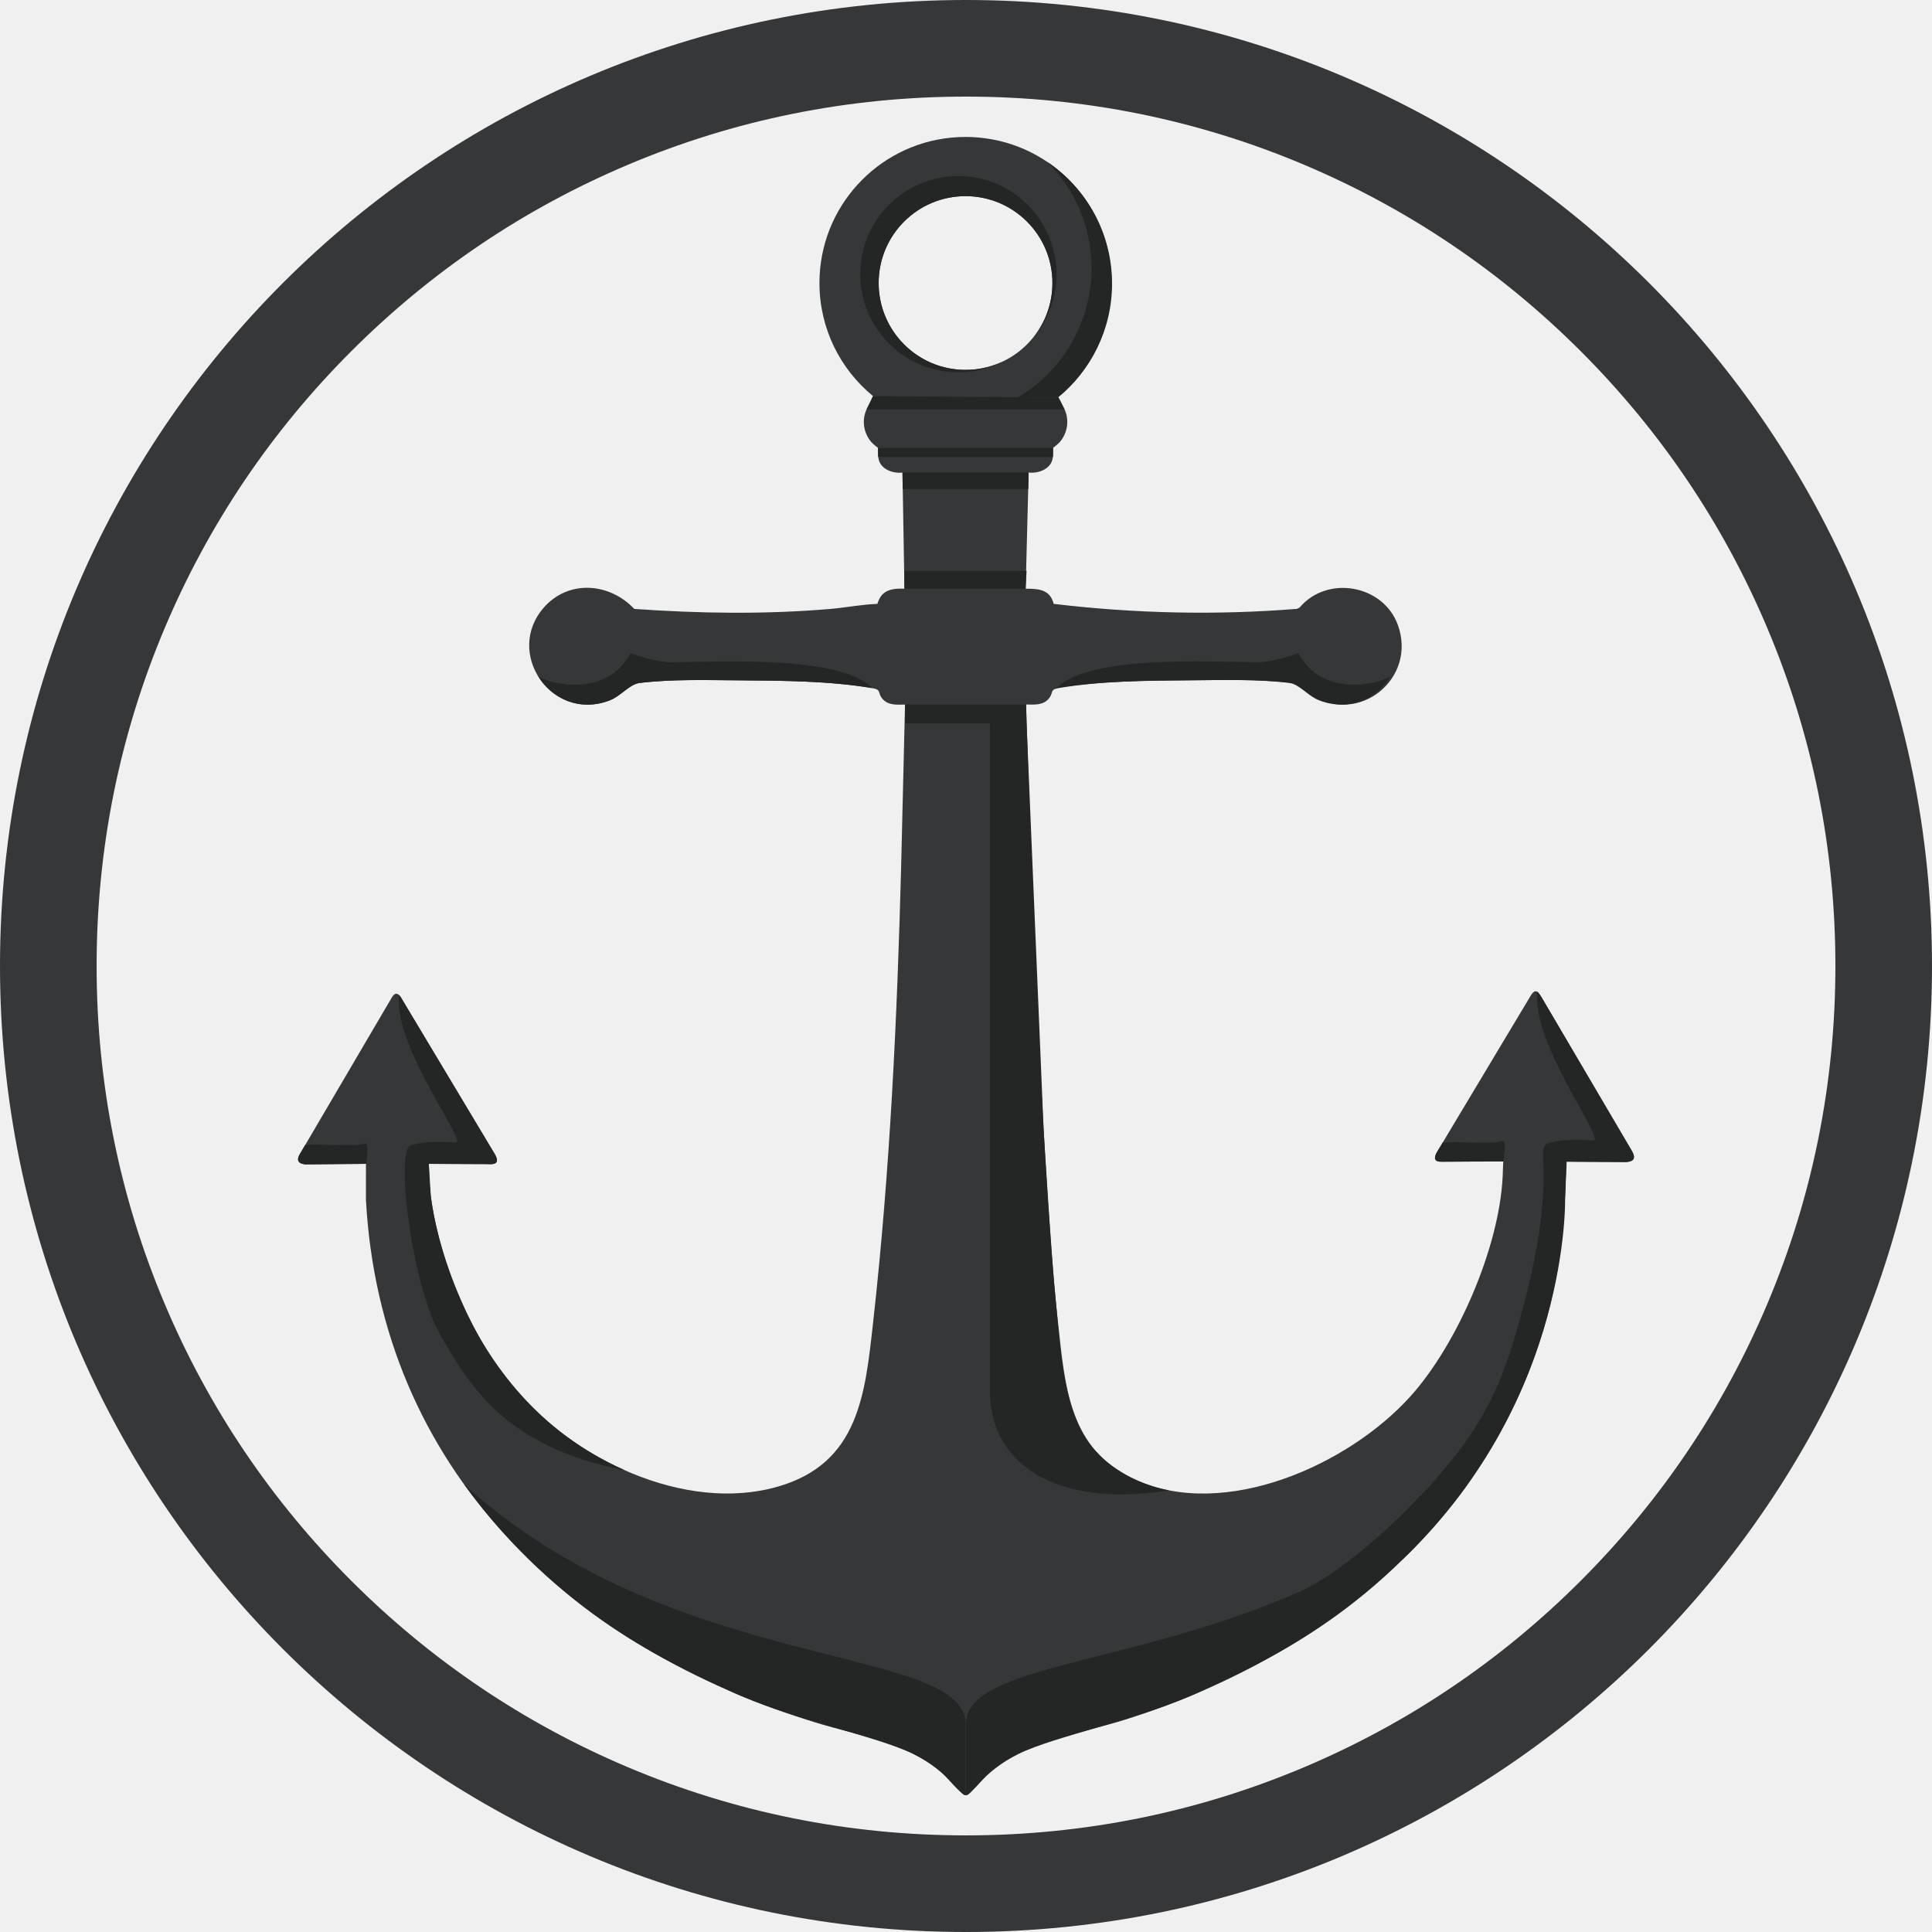
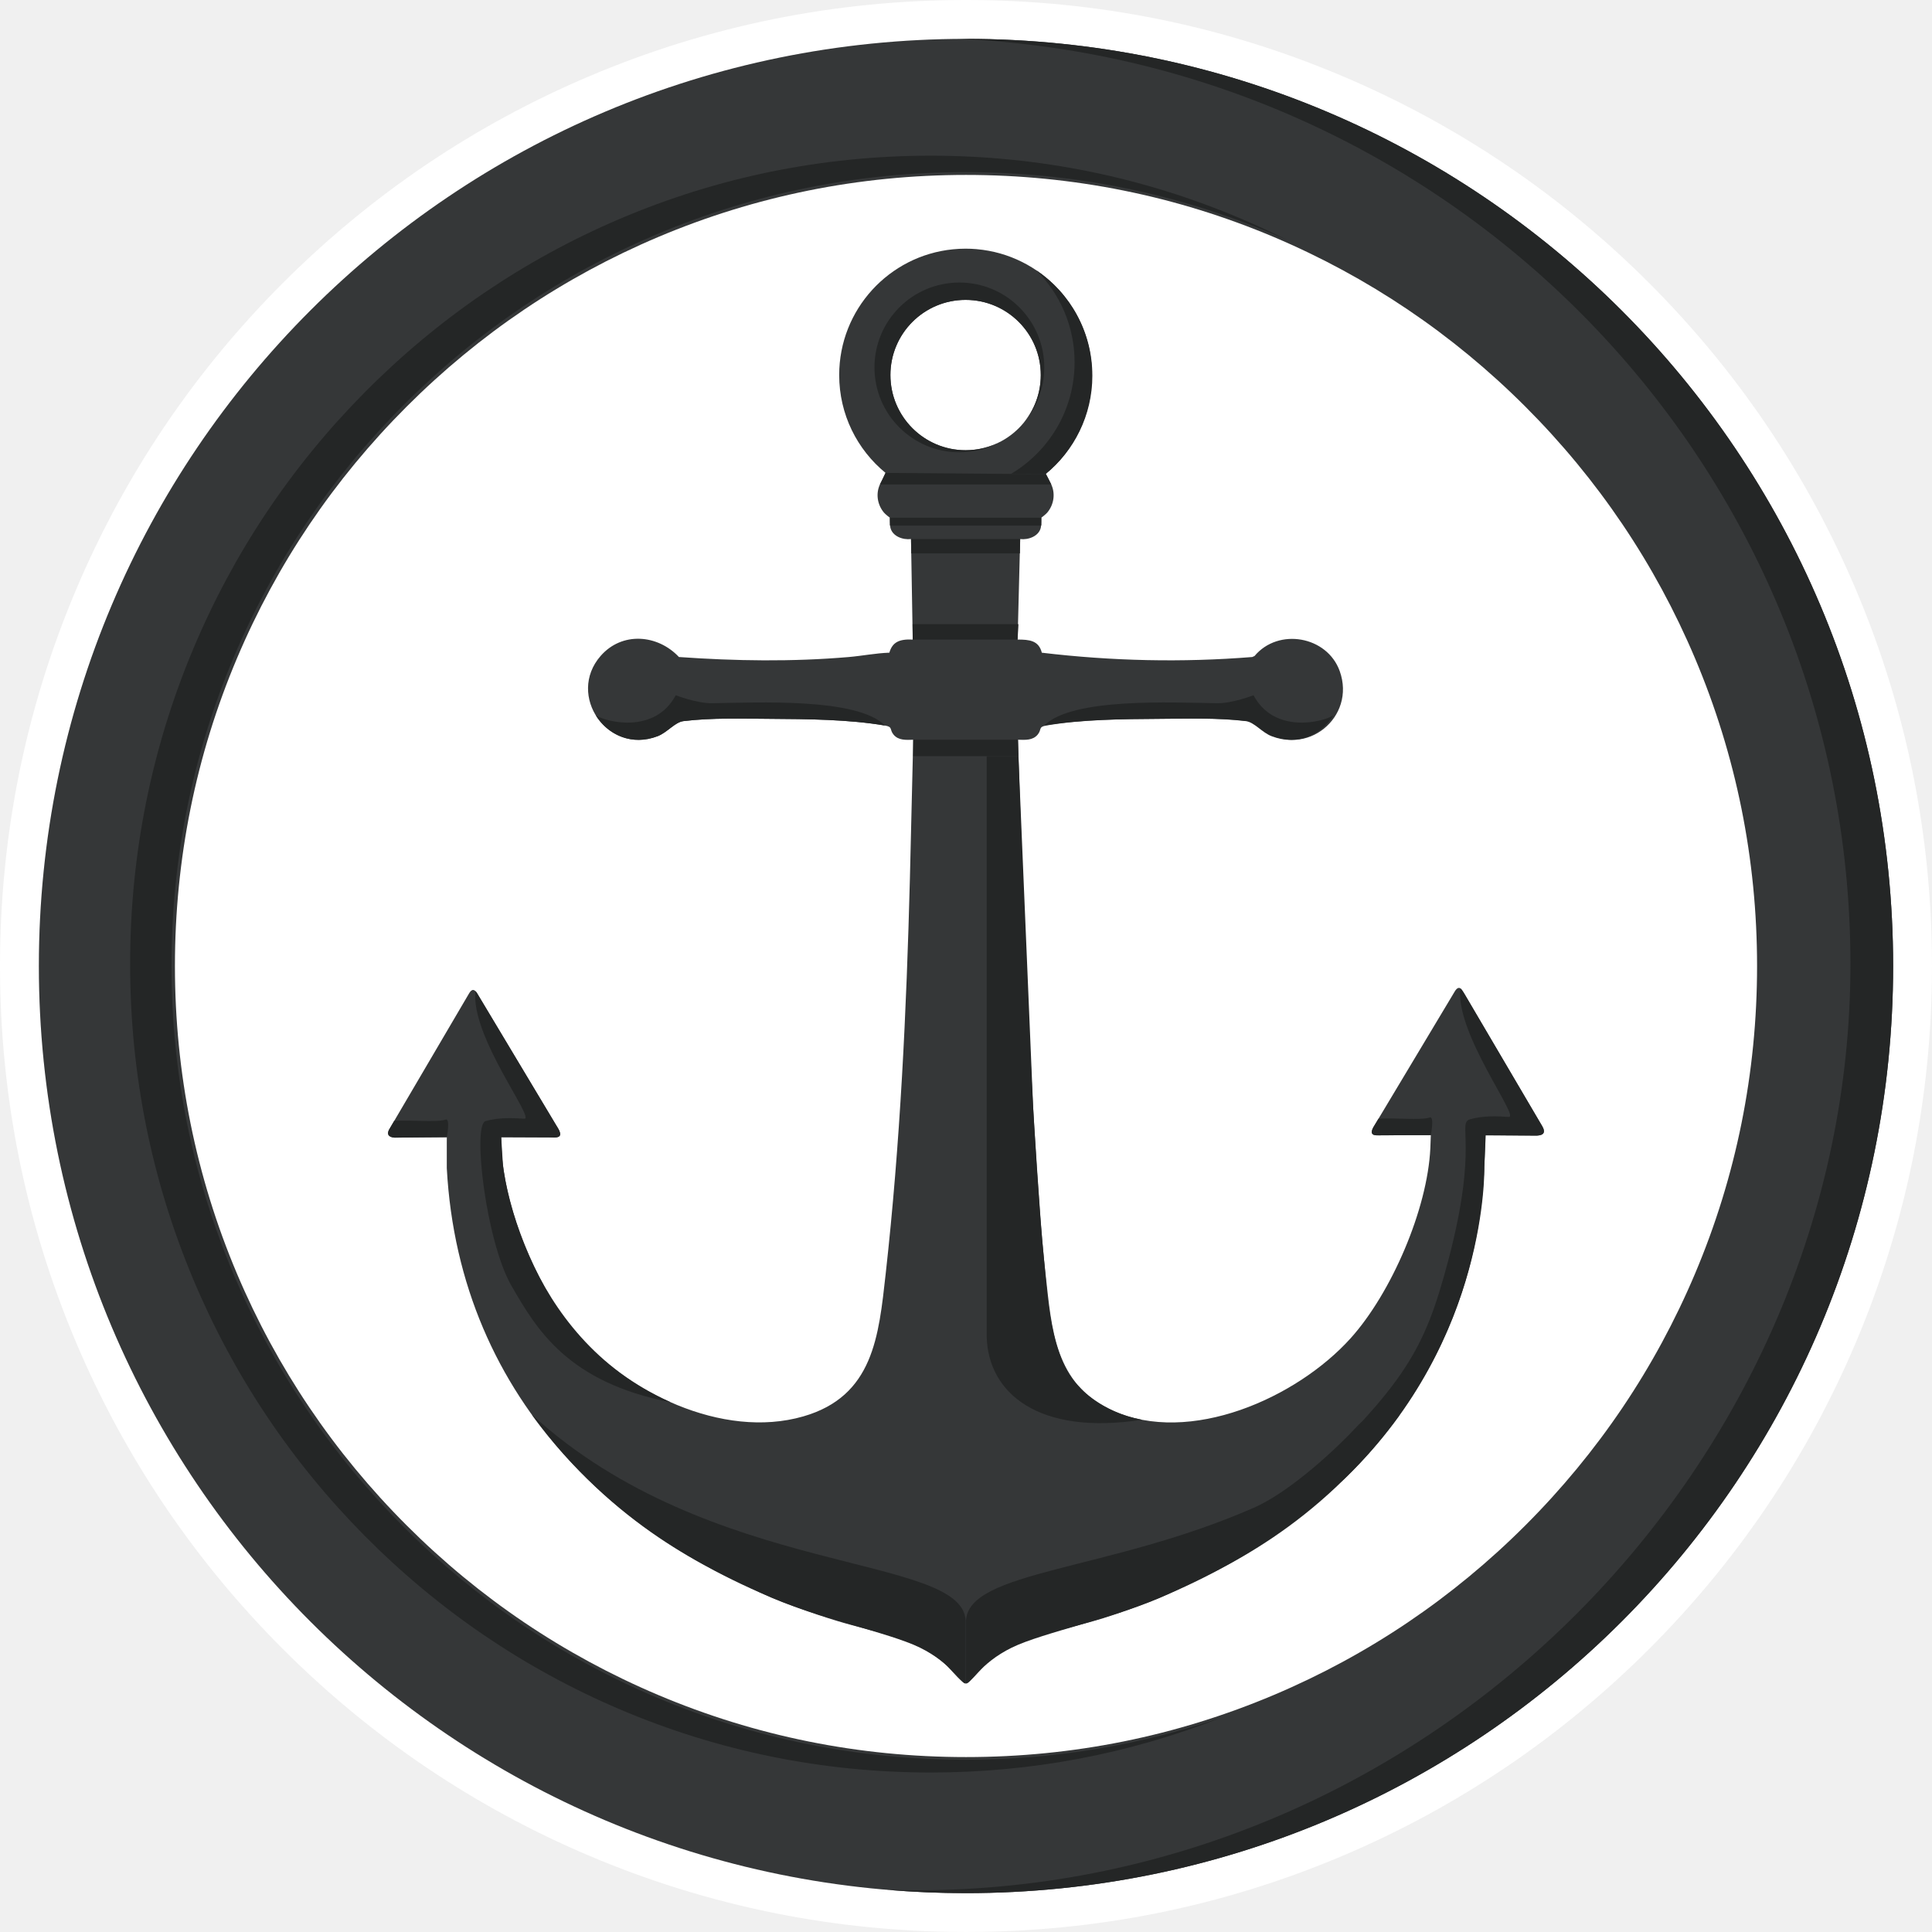
- <svg xmlns="http://www.w3.org/2000/svg" id="Ebene_2" data-name="Ebene 2" viewBox="0 0 1000 1000">
+ <svg xmlns="http://www.w3.org/2000/svg" id="Ebene_2" data-name="Ebene 2" viewBox="0 0 994 994">
  <defs>
    <style>
      .cls-1 {
+         fill: #fff;
+       }
+ 
+       .cls-2 {
        fill: #353738;
      }

-       .cls-2 {
+       .cls-3 {
        fill: #242626;
      }
    </style>
  </defs>
  <g id="logo_vII">
-     <path class="cls-1" d="M500,50c60.77,0,119.7,11.89,175.15,35.34,53.58,22.66,101.71,55.12,143.05,96.46,41.34,41.34,73.8,89.47,96.46,143.05,23.45,55.45,35.34,114.37,35.34,175.15s-11.89,119.7-35.34,175.14c-22.66,53.58-55.12,101.71-96.46,143.05-41.34,41.34-89.47,73.8-143.05,96.46-55.45,23.45-114.37,35.34-175.15,35.34s-119.7-11.89-175.14-35.34c-53.58-22.66-101.71-55.12-143.05-96.46-41.34-41.34-73.8-89.47-96.46-143.05-23.45-55.45-35.34-114.37-35.34-175.14s11.89-119.7,35.34-175.15c22.66-53.58,55.12-101.71,96.46-143.05,41.34-41.34,89.47-73.8,143.05-96.46,55.45-23.45,114.37-35.34,175.14-35.34M500,0C223.86,0,0,223.86,0,500s223.86,500,500,500,500-223.86,500-500S776.14,0,500,0h0Z" />
-     <path class="cls-1" d="M845.07,596.56l-47.64-81.16c-1.84-3.31-3.53-2.82-5.13-.05l-48.71,81.29c-1.5,2.95-1.21,4.89,3.01,4.66l31.47-.13s-.14,4.62-.3,7.84c-1.71,36.53-23.38,86.74-47.79,113.8-32.04,35.51-96.09,64.24-142.6,42.98-34.39-15.73-36.1-48.48-39.79-81.59-9.82-88.54-16.49-319.56-16.49-319.56,4.22.09,8.8.51,11.78-3.07,2.55-3.07.27-4.6,5.12-5.43,21.58-3.66,46.01-3.86,67.89-4.02,17.13-.12,35.46-.69,52.66,1.36,4.51.55,6.23,3.67,9.82,6.02,25.05,16.28,55.14-8.23,45.19-35.95-7.54-20.97-36.68-26.05-50.93-9.03l-1.36.62c-41.94,3.38-84.11,2.41-125.9-2.58-1.82-7.32-7.48-7.86-14.49-7.86l1.54-60.12c4.94.6,11.33-1.71,12.39-7.07.37-1.86.25-5.69.25-5.69,0,0,2.61-1.95,3.54-3.06,4.06-4.82,5.07-11.68,2.17-17.37-1.16-2.29-1.45-3.15-2.96-5.87,16.91-13.86,27.56-35.48,27.56-59.05,0-39.49-30.28-71.91-68.9-75.29-.05-.02-.09-.02-.15-.02-2.16-.19-4.35-.28-6.56-.28-2.56,0-5.08.13-7.58.38-38.21,3.79-68.03,36.03-68.03,75.22,0,23.59,10.79,44.66,27.72,58.53-1.54,3.47-1.94,4.12-3.1,6.4-2.89,5.69-1.9,12.55,2.18,17.37.92,1.1,3.53,3.06,3.53,3.06,0,0-.11,3.83.26,5.69,1.05,5.37,7.44,7.68,12.38,7.07l1.02,60.12c-8.26-.39-12.19,1.69-13.98,7.85-8.15.28-16.21,1.91-24.31,2.61-33.81,2.89-67.78,2.38-101.56-.01-12.8-13.6-34.07-15.28-46.85-.65-20.53,23.48,4.22,59.54,34.15,48,5.75-2.22,10.3-8.38,15.4-9,16.98-2.06,35.11-1.47,52-1.36,22.17.14,46.7.31,68.55,4.02,4.86.83,2.58,2.36,5.13,5.43,2.96,3.58,7.56,3.16,11.77,3.07,0,0-1.33,57.14-2,83.41-2.04,78.45-5.75,157.89-14.49,236.15-4.15,37.1-7.25,73.14-49.32,85.23-48.33,13.91-106.61-14.74-137.32-51.61l-7.54-9.62c-19.02-28.09-34.12-67.72-35.54-97.97-.15-3.22-.28-7.84-.28-7.84l31.46.13c4.22.24,4.51-1.72,3.01-4.66l-48.71-81.29c-1.6-2.77-3.29-3.26-5.12.05l-47.65,81.16c-1.39,2.74-.66,4.54,3.29,4.88l31.2-.27-.02,3.07v15.45c7.57,139.5,105.94,232.13,233.69,270.92,20.76,6.3,45.78,10.02,62.82,24.25,4.42,3.7,7.77,8.72,12.23,12.18,1.4,1.1,1.87,1.21,3.28,0,4.48-3.44,7.8-8.51,12.23-12.19,18.14-15.04,46.25-18.98,68.39-25.92,120.45-37.82,217.01-127.93,227.42-259.36.7-8.84,1.16-26.55,1.16-26.55l-.02-3.07,31.2.27c3.96-.34,4.68-2.13,3.29-4.88ZM499.76,191.45c-24.85,0-44.97-20.13-44.97-44.97s20.13-44.96,44.97-44.96,44.97,20.13,44.97,44.96-20.14,44.97-44.97,44.97Z" />
-     <path class="cls-2" d="M531.35,374.45l8.82,210.11s4.08,67.69,6.27,88.39c2.19,20.7,3.05,61.48,21.8,79.29,0,0,12.44,14.53,36.99,19.2-62.04,9.63-92.17-16.12-92.84-49.93v-347.07h18.96Z" />
-     <polygon class="cls-2" points="454.48 231.83 454.51 236.56 545.03 236.56 545.06 231.83 454.48 231.83" />
-     <polygon class="cls-2" points="467.12 244.59 467.23 253.15 532.25 253.15 532.41 244.59 467.12 244.59" />
-     <path class="cls-2" d="M500,929.13v-37.37c1.21-30.28,85.12-29.54,172.19-67.7,22.19-9.73,50.19-36.16,61.55-48.45,11.36-12.29,18.82-.86,25.82-7.26-49.75,67.72-106.28,92.27-137.72,106.98-31.43,14.71-75.49,23.11-94.56,32.45s-24.8,22.23-27.29,21.35Z" />
-     <path class="cls-2" d="M778.07,601.17s2.35-11.91-.82-10.51c-4.91,1.78-22.01-.02-30.5.72l-2.81,4.62c-3.32,5.6,1.07,5.3,3.02,5.3,3.54-.1,31.11-.13,31.11-.13Z" />
-     <path class="cls-2" d="M795.7,513.34c-3.01,27.07,35.8,77.39,29,76.94-6.79-.45-15.22-.86-23.17,1.43-7.95,2.29,5.45,14.98-13.14,84.85-13.95,52.4-24.7,72.83-90.93,135.28-.46,3.07,10.55,12.25,30.54-6.6,84.71-82.55,82.09-185.07,82.09-185.07l.81-18.84,30.34.13c5.32-.15,5.65-2.53,2.43-7.48l-45.25-76.91c-.66-1.15-2.17-3.25-2.71-3.73Z" />
-     <path class="cls-2" d="M499.81,929.13v-37.37c-1.63-40.65-152.3-25.39-259.57-123.41,49.75,67.72,106.28,92.27,137.72,106.98,31.43,14.71,75.49,23.11,94.56,32.45s24.8,22.23,27.29,21.35Z" />
-     <path class="cls-2" d="M189.42,602.4s2.31-11.88-.87-10.48c-4.91,1.78-22.11-.01-30.6.73l-2.71,4.61c-3.11,4.94,2.01,5.41,3.05,5.4,3.54-.1,31.13-.27,31.13-.27Z" />
-     <path class="cls-2" d="M206.55,515.03c-3.01,27.07,36,76.78,29.2,76.32-6.79-.45-15.22-.86-23.17,1.43-7.95,2.29.25,71.99,15.45,98.41s33.76,57.79,95.43,69.82c-90.28-39.88-100.5-142.19-100.5-142.19l-1.02-16.43,30.34.13c6.65.57,5.65-2.53,2.43-7.48l-46.18-77.08c-.66-1.15-1.44-2.46-1.98-2.94Z" />
-     <polygon class="cls-2" points="468.14 304.71 530.87 304.71 531.35 295.49 468.05 295.49 468.14 304.71" />
-     <polygon class="cls-2" points="468.44 364.65 531.1 364.65 531.35 374.45 468.44 374.45 468.44 364.65" />
-     <path class="cls-2" d="M672,338.02s-12.62,4.9-21.74,4.77c-27.05-.4-86.97-3.43-103.43,13.36,21.85-3.71,46.38-3.87,68.55-4.02,16.9-.11,35.02-.7,52,1.36,5.11.63,9.66,6.79,15.4,9,15.7,6.05,29.97-.99,37.04-12.45-6.51,4.12-35.42,11.23-47.82-12.03Z" />
-     <path class="cls-2" d="M278.55,350.06c7.06,11.46,21.34,18.5,37.04,12.45,5.75-2.22,10.3-8.38,15.4-9,16.98-2.06,35.11-1.47,52-1.36,22.17.14,46.7.31,68.55,4.02-16.46-16.79-76.38-13.76-103.43-13.36-9.12.13-21.74-4.77-21.74-4.77-12.4,23.27-41.31,16.15-47.82,12.03Z" />
-     <polygon class="cls-2" points="551.01 211.91 448.53 211.91 451.88 205.01 526.87 205.63 547.47 205.81 547.81 205.81 551.01 211.91" />
-     <path class="cls-2" d="M575.59,146.79c0,23.83-10.97,45.09-28.12,59.02l-20.6-.18c22.81-13.51,38.11-38.37,38.11-66.82,0-21.49-8.74-40.94-22.86-55,20.19,13.65,33.47,36.77,33.47,62.97Z" />
-     <path class="cls-2" d="M546.83,141.9c0-28.04-22.74-50.77-50.78-50.77s-50.78,22.73-50.78,50.77,22.73,50.78,50.78,50.78c9.03,0,17.51-2.36,24.85-6.5-6.3,3.36-13.5,5.27-21.14,5.27-24.84,0-44.97-20.13-44.97-44.97s20.13-44.96,44.97-44.96,44.98,20.13,44.98,44.96c0,10.87-3.85,20.83-10.27,28.61,7.71-8.9,12.36-20.5,12.36-33.2Z" />
+     <path class="cls-1" d="M497,20c263.44,0,477,213.56,477,477s-213.56,477-477,477S20,760.44,20,497,233.56,20,497,20M497,0c-67.09,0-132.18,13.14-193.46,39.07-59.18,25.03-112.33,60.87-157.97,106.5-45.64,45.64-81.47,98.79-106.5,157.97C13.14,364.82,0,429.91,0,497s13.14,132.18,39.06,193.46c25.03,59.18,60.87,112.33,106.5,157.97,45.64,45.64,98.79,81.47,157.97,106.5,61.29,25.92,126.38,39.06,193.46,39.06s132.18-13.14,193.46-39.06c59.18-25.03,112.33-60.87,157.97-106.5,45.64-45.64,81.47-98.79,106.5-157.97,25.92-61.29,39.07-126.38,39.07-193.46s-13.14-132.18-39.07-193.46c-25.03-59.18-60.87-112.33-106.5-157.97-45.64-45.64-98.79-81.47-157.97-106.5C629.18,13.14,564.09,0,497,0h0Z" />
+     <g>
+       <path class="cls-1" d="M497,939c-59.69,0-117.57-11.68-172.04-34.72-52.63-22.26-99.9-54.14-140.51-94.74-40.6-40.6-72.48-87.88-94.74-140.51-23.04-54.47-34.72-112.35-34.72-172.04s11.68-117.57,34.72-172.04c22.26-52.63,54.13-99.9,94.74-140.51,40.6-40.6,87.88-72.48,140.51-94.74,54.47-23.04,112.35-34.72,172.04-34.72s117.57,11.68,172.04,34.72c52.63,22.26,99.9,54.13,140.51,94.74,40.6,40.6,72.48,87.88,94.74,140.51,23.04,54.47,34.72,112.35,34.72,172.04s-11.68,117.57-34.72,172.04c-22.26,52.63-54.14,99.9-94.74,140.51s-87.88,72.48-140.51,94.74c-54.47,23.04-112.35,34.72-172.04,34.72Z" />
+       <path class="cls-2" d="M497,90c54.98,0,108.27,10.75,158.4,31.96,48.46,20.5,91.99,49.85,129.39,87.25,37.4,37.4,66.76,80.93,87.25,129.39,21.2,50.13,31.96,103.43,31.96,158.4s-10.75,108.27-31.96,158.4c-20.5,48.46-49.85,91.99-87.25,129.39-37.4,37.4-80.93,66.76-129.39,87.25-50.13,21.2-103.43,31.96-158.4,31.96s-108.27-10.75-158.4-31.96c-48.46-20.5-91.99-49.85-129.39-87.25-37.4-37.4-66.76-80.93-87.25-129.39-21.2-50.13-31.96-103.43-31.96-158.4s10.75-108.27,31.96-158.4c20.5-48.46,49.85-91.99,87.25-129.39,37.4-37.4,80.93-66.76,129.39-87.25,50.13-21.2,103.43-31.96,158.4-31.96M497,20C233.56,20,20,233.56,20,497s213.56,477,477,477,477-213.56,477-477S760.44,20,497,20h0Z" />
+     </g>
+     <path class="cls-3" d="M207.84,208.17c37.52-37.53,81.2-66.98,129.83-87.55,50.32-21.28,103.8-32.07,158.96-32.07s108.64,10.79,158.96,32.07c2.19.93,4.37,1.87,6.53,2.84-7.59-3.82-15.31-7.4-23.16-10.75-50.71-21.64-104.59-32.61-160.16-32.61s-109.45,10.97-160.16,32.61c-49.03,20.92-93.07,50.89-130.91,89.07-37.87,38.2-67.6,82.69-88.37,132.22-21.5,51.29-32.41,105.8-32.41,162.02s10.91,110.73,32.41,162.02c20.77,49.52,50.49,94.02,88.37,132.22,37.85,38.18,81.89,68.15,130.91,89.07,50.71,21.64,104.59,32.61,160.16,32.61,51.67,0,101.88-9.48,149.44-28.21-42.19,14.37-86.33,21.64-131.6,21.64-55.16,0-108.64-10.79-158.96-32.07-48.62-20.57-92.31-50.02-129.83-87.55-37.53-37.52-66.98-81.2-87.55-129.83-21.28-50.32-32.07-103.8-32.07-158.96s10.79-108.64,32.07-158.96c20.57-48.62,50.02-92.31,87.55-129.83ZM207.84,208.17c37.52-37.53,81.2-66.98,129.83-87.55,50.32-21.28,103.8-32.07,158.96-32.07s108.64,10.79,158.96,32.07c2.19.93,4.37,1.87,6.53,2.84-7.59-3.82-15.31-7.4-23.16-10.75-50.71-21.64-104.59-32.61-160.16-32.61s-109.45,10.97-160.16,32.61c-49.03,20.92-93.07,50.89-130.91,89.07-37.87,38.2-67.6,82.69-88.37,132.22-21.5,51.29-32.41,105.8-32.41,162.02s10.91,110.73,32.41,162.02c20.77,49.52,50.49,94.02,88.37,132.22,37.85,38.18,81.89,68.15,130.91,89.07,50.71,21.64,104.59,32.61,160.16,32.61,51.67,0,101.88-9.48,149.44-28.21-42.19,14.37-86.33,21.64-131.6,21.64-55.16,0-108.64-10.79-158.96-32.07-48.62-20.57-92.31-50.02-129.83-87.55-37.53-37.52-66.98-81.2-87.55-129.83-21.28-50.32-32.07-103.8-32.07-158.96s10.79-108.64,32.07-158.96c20.57-48.62,50.02-92.31,87.55-129.83Z" />
+     <path class="cls-3" d="M497,20c-1.1,0-2.21,0-3.31.02,255.1,11.52,458.35,220.23,458.35,476s-215.18,476.51-480.61,476.51c-5.07,0-10.12-.08-15.15-.25,13.42,1.14,27,1.72,40.72,1.72,263.44,0,477-213.56,477-477S760.44,20,497,20Z" />
+     <path class="cls-2" d="M793.77,580.05l-40.97-69.8c-1.58-2.84-3.04-2.43-4.41-.04l-41.89,69.91c-1.29,2.54-1.04,4.21,2.59,4l27.06-.11s-.12,3.97-.25,6.75c-1.47,31.41-20.1,74.6-41.11,97.87-27.55,30.54-82.64,55.25-122.64,36.97-29.58-13.53-31.05-41.7-34.22-70.17-8.45-76.15-14.18-274.84-14.18-274.84,3.63.08,7.57.44,10.13-2.64,2.19-2.64.23-3.95,4.4-4.67,18.56-3.15,39.57-3.32,58.39-3.45,14.73-.1,30.5-.59,45.29,1.17,3.88.47,5.36,3.16,8.45,5.18,21.54,14,47.42-7.08,38.86-30.92-6.48-18.04-31.55-22.41-43.81-7.76l-1.17.53c-36.07,2.9-72.34,2.07-108.28-2.22-1.57-6.3-6.43-6.76-12.46-6.76l1.32-51.71c4.25.52,9.74-1.47,10.66-6.08.32-1.6.21-4.89.21-4.89,0,0,2.24-1.68,3.05-2.63,3.5-4.15,4.36-10.05,1.86-14.94-1-1.97-1.24-2.7-2.54-5.05,14.54-11.92,23.71-30.51,23.71-50.79,0-33.96-26.04-61.84-59.25-64.76-.04-.02-.08-.02-.13-.02-1.85-.16-3.74-.24-5.65-.24-2.2,0-4.37.11-6.52.33-32.86,3.26-58.51,30.99-58.51,64.69,0,20.29,9.28,38.41,23.84,50.34-1.32,2.98-1.67,3.55-2.67,5.5-2.49,4.89-1.63,10.79,1.87,14.94.79.95,3.04,2.63,3.04,2.63,0,0-.09,3.29.22,4.89.91,4.62,6.4,6.6,10.65,6.08l.88,51.71c-7.1-.34-10.49,1.45-12.02,6.75-7.01.24-13.94,1.64-20.91,2.24-29.08,2.49-58.3,2.05-87.35-.01-11-11.7-29.31-13.14-40.29-.56-17.66,20.2,3.63,51.2,29.37,41.28,4.94-1.91,8.85-7.2,13.25-7.74,14.6-1.77,30.19-1.26,44.72-1.17,19.07.12,40.17.26,58.96,3.45,4.18.71,2.22,2.03,4.41,4.67,2.55,3.08,6.5,2.72,10.12,2.64,0,0-1.14,49.15-1.72,71.74-1.75,67.47-4.94,135.79-12.46,203.1-3.57,31.9-6.24,62.9-42.42,73.3-41.56,11.96-91.69-12.68-118.1-44.39l-6.48-8.27c-16.35-24.16-29.35-58.24-30.57-84.26-.13-2.77-.24-6.75-.24-6.75l27.05.11c3.63.2,3.88-1.48,2.59-4l-41.89-69.91c-1.38-2.38-2.83-2.8-4.4.04l-40.98,69.8c-1.19,2.35-.57,3.9,2.83,4.2l26.83-.23-.02,2.64v13.29c6.51,119.97,91.12,199.64,200.98,233,17.85,5.42,39.37,8.62,54.03,20.86,3.8,3.18,6.68,7.5,10.52,10.48,1.21.95,1.61,1.04,2.82,0,3.85-2.96,6.7-7.32,10.52-10.49,15.6-12.93,39.78-16.32,58.82-22.3,103.59-32.53,186.64-110.03,195.59-223.06.6-7.6,1-22.84,1-22.84l-.02-2.64,26.83.23c3.4-.3,4.02-1.83,2.83-4.2ZM496.79,231.64c-21.37,0-38.68-17.31-38.68-38.68s17.31-38.67,38.68-38.67,38.68,17.31,38.68,38.67-17.32,38.68-38.68,38.68Z" />
+     <path class="cls-3" d="M523.96,389.03l7.58,180.7s3.51,58.22,5.39,76.02,2.62,52.88,18.75,68.19c0,0,10.7,12.5,31.82,16.51-53.36,8.28-79.27-13.87-79.85-42.94v-298.49h16.31Z" />
+     <polygon class="cls-3" points="457.85 266.37 457.88 270.43 535.73 270.43 535.75 266.37 457.85 266.37" />
+     <polygon class="cls-3" points="468.72 277.34 468.82 284.7 524.74 284.7 524.88 277.34 468.72 277.34" />
+     <path class="cls-3" d="M497,866.08v-32.14c1.04-26.04,73.21-25.4,148.09-58.22,19.09-8.37,43.17-31.1,52.94-41.67,9.77-10.57,16.19-.74,22.21-6.24-42.79,58.24-91.41,79.35-118.44,92.01-27.03,12.65-64.92,19.87-81.33,27.91-16.4,8.04-21.33,19.12-23.47,18.36Z" />
+     <path class="cls-3" d="M736.15,584.01s2.02-10.24-.71-9.04c-4.22,1.53-18.93-.02-26.23.62l-2.41,3.97c-2.86,4.82.92,4.56,2.6,4.56,3.04-.09,26.76-.11,26.76-.11Z" />
+     <path class="cls-3" d="M751.31,508.48c-2.58,23.28,30.79,66.56,24.94,66.17-5.84-.39-13.09-.74-19.93,1.23-6.84,1.97,4.69,12.89-11.3,72.98-12,45.07-21.24,62.63-78.21,116.35-.4,2.64,9.08,10.53,26.27-5.68,72.85-71,70.6-159.17,70.6-159.17l.7-16.21,26.1.11c4.58-.13,4.86-2.17,2.09-6.43l-38.92-66.14c-.56-.99-1.87-2.79-2.33-3.21Z" />
+     <path class="cls-3" d="M496.84,866.08v-32.14c-1.4-34.96-130.98-21.84-223.24-106.14,42.79,58.24,91.41,79.35,118.44,92.01,27.03,12.65,64.92,19.87,81.33,27.91,16.4,8.04,21.33,19.12,23.47,18.36Z" />
+     <path class="cls-3" d="M229.88,585.07s1.98-10.22-.75-9.01c-4.22,1.53-19.02-.01-26.32.63l-2.33,3.96c-2.67,4.24,1.73,4.65,2.63,4.65,3.04-.09,26.77-.23,26.77-.23Z" />
+     <path class="cls-3" d="M244.62,509.93c-2.58,23.28,30.96,66.03,25.12,65.64s-13.09-.74-19.93,1.23c-6.84,1.97.22,61.91,13.29,84.64,13.07,22.72,29.03,49.7,82.07,60.05-77.65-34.3-86.43-122.29-86.43-122.29l-.88-14.13,26.1.11c5.72.49,4.86-2.17,2.09-6.43l-39.72-66.29c-.56-.99-1.24-2.12-1.7-2.53Z" />
+     <polygon class="cls-3" points="469.6 329.05 523.55 329.05 523.96 321.12 469.52 321.12 469.6 329.05" />
+     <polygon class="cls-3" points="469.85 380.59 523.75 380.59 523.96 389.03 469.85 389.03 469.85 380.59" />
+     <path class="cls-3" d="M644.93,357.7s-10.85,4.22-18.7,4.1c-23.26-.34-74.8-2.95-88.96,11.49,18.79-3.19,39.89-3.33,58.96-3.45,14.53-.09,30.12-.6,44.72,1.17,4.39.54,8.3,5.84,13.25,7.74,13.5,5.21,25.78-.85,31.85-10.7-5.59,3.54-30.46,9.66-41.12-10.35Z" />
+     <path class="cls-3" d="M306.54,368.05c6.07,9.85,18.35,15.91,31.85,10.7,4.94-1.91,8.85-7.2,13.25-7.74,14.6-1.77,30.19-1.26,44.72-1.17,19.07.12,40.17.26,58.96,3.45-14.16-14.44-65.69-11.83-88.96-11.49-7.84.12-18.7-4.1-18.7-4.1-10.66,20.01-35.53,13.89-41.12,10.35Z" />
+     <polygon class="cls-3" points="540.87 249.23 452.73 249.23 455.61 243.3 520.11 243.83 537.82 243.99 538.12 243.99 540.87 249.23" />
+     <path class="cls-3" d="M562.01,193.23c0,20.5-9.43,38.78-24.19,50.76l-17.72-.15c19.62-11.62,32.77-33,32.77-57.46,0-18.48-7.51-35.21-19.66-47.3,17.37,11.74,28.79,31.62,28.79,54.16Z" />
+     <path class="cls-3" d="M537.27,189.02c0-24.11-19.56-43.66-43.68-43.66s-43.68,19.55-43.68,43.66,19.55,43.68,43.68,43.68c7.77,0,15.06-2.03,21.38-5.59-5.42,2.89-11.61,4.53-18.18,4.53-21.36,0-38.68-17.31-38.68-38.68s17.32-38.67,38.68-38.67,38.69,17.31,38.69,38.67c0,9.34-3.31,17.91-8.84,24.61,6.63-7.65,10.63-17.63,10.63-28.55Z" />
  </g>
</svg>
